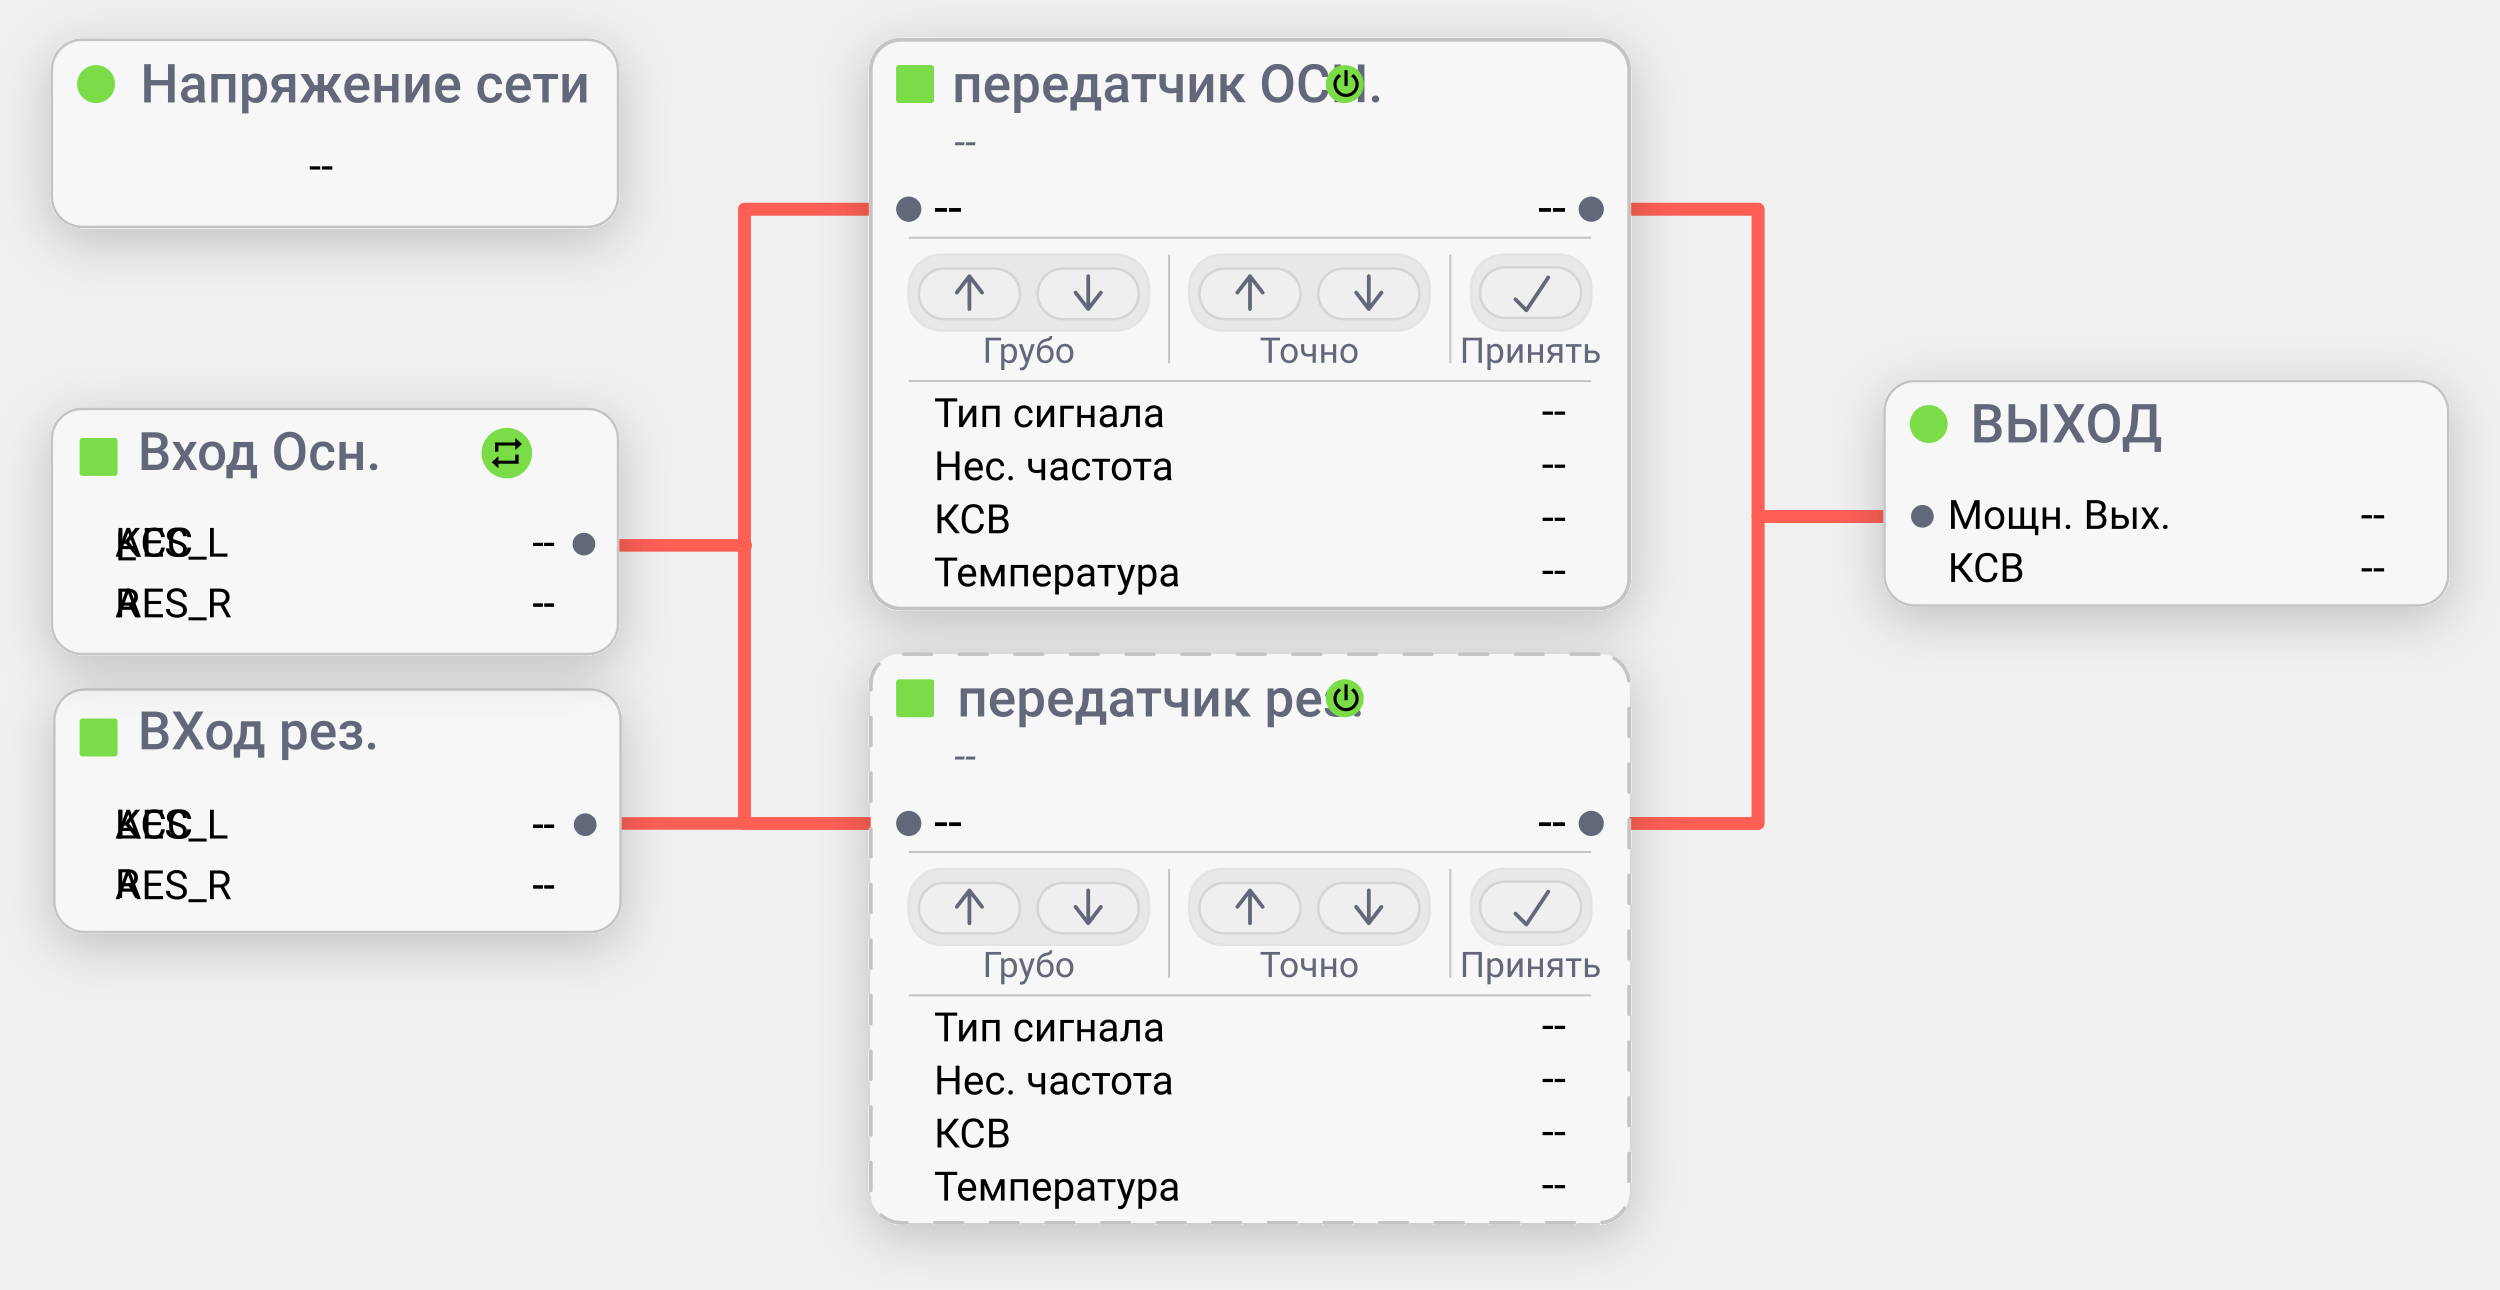
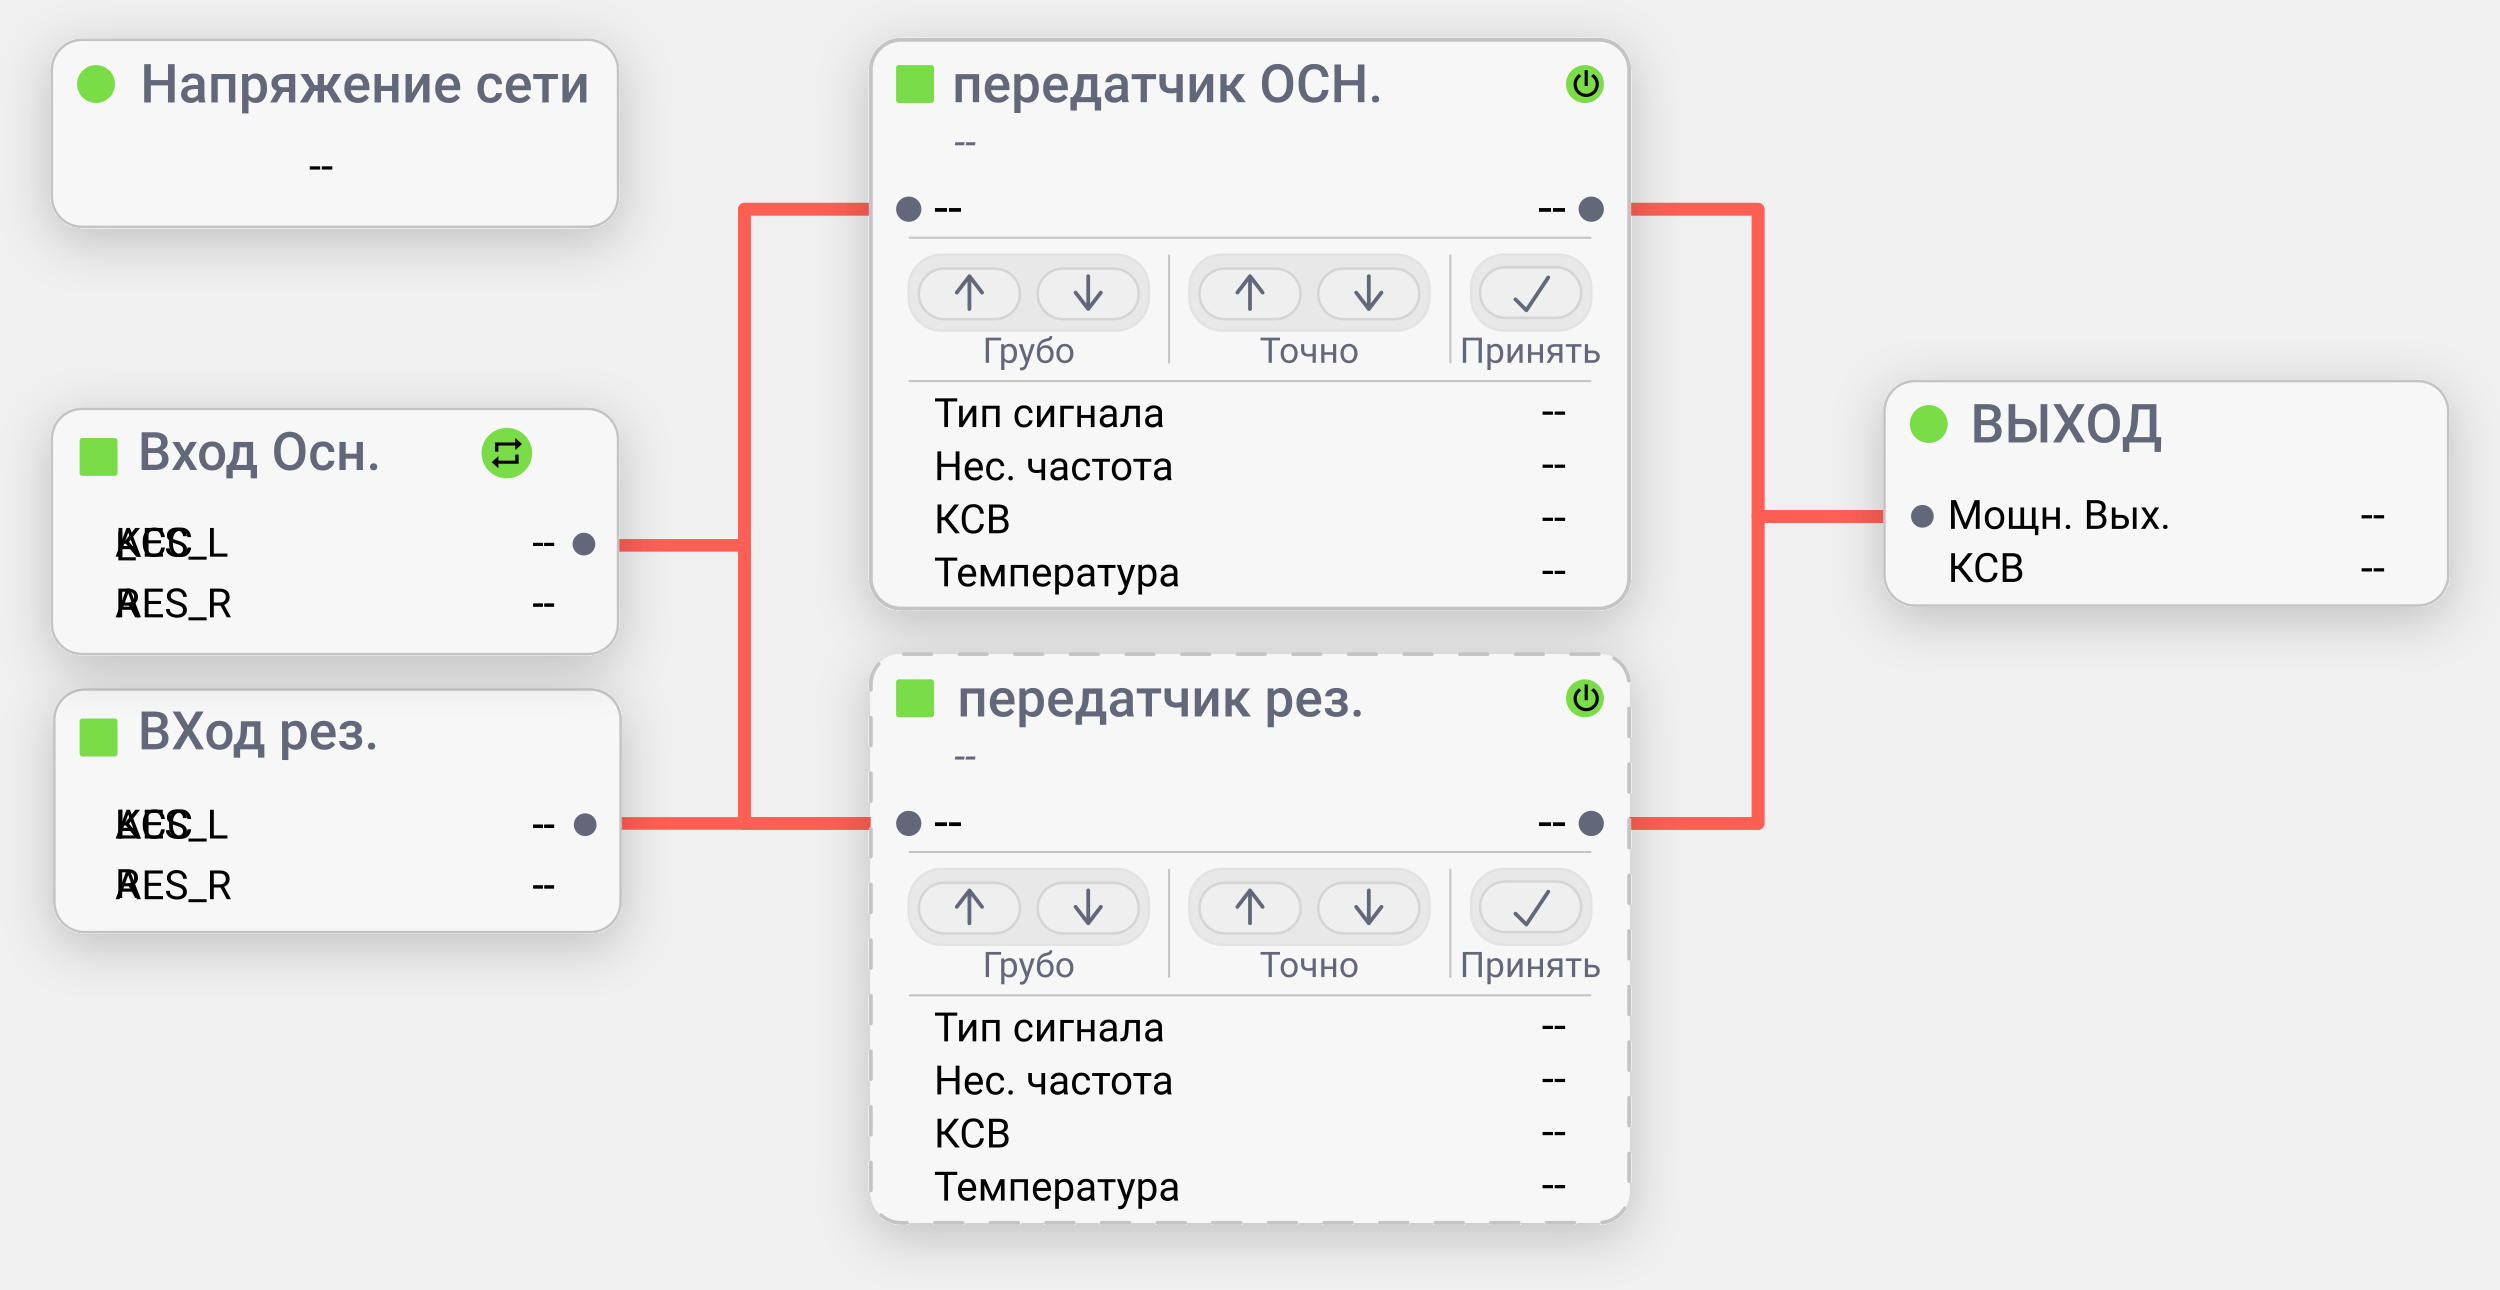
<svg xmlns="http://www.w3.org/2000/svg" width="989" height="510" viewBox="0 0 989 510" fill="none">
  <g id="avr_1+1">
    <g id="layer_2">
      <path id="path4139" d="M359.42 325.75H230.5" stroke="#B5C6CF" stroke-width="2" />
      <path id="path4139_2" d="M629.5 325.75L695.5 325.75V204.25H760.5" stroke="#B5C6CF" stroke-width="2" />
      <path id="path4139_3" d="M629.5 82.75L695.5 82.75L695.5 203.75" stroke="#B5C6CF" stroke-width="2" stroke-dasharray="9.11 9.11" />
      <path id="path4139_4" d="M359.5 82.75L294.5 82.75L294.5 325.75" stroke="#B5C6CF" stroke-width="2" stroke-dasharray="9.11 9.11" />
    </g>
    <g id="layer_3">
      <g id="signal_path_4">
        <path id="path4139_5" d="M294.5 325.75L359.5 325.75" stroke="#FE5F55" stroke-width="5" stroke-linecap="round" stroke-linejoin="round" />
        <path id="path4139_6" d="M760 204.25L695.5 204.25L695.5 325.749L629.5 325.75" stroke="#FE5F55" stroke-width="5" stroke-linecap="round" stroke-linejoin="round" />
      </g>
      <g id="signal_path_3">
        <path id="path4139_7" d="M294.5 215.75L294.5 325.75L359.5 325.75" stroke="#FE5F55" stroke-width="5" stroke-linecap="round" stroke-linejoin="round" />
        <path id="path4139_8" d="M760 204.25L695.5 204.25L695.5 325.75L629.5 325.75" stroke="#FE5F55" stroke-width="5" stroke-linecap="round" stroke-linejoin="round" />
      </g>
      <g id="signal_path_2">
        <path id="path4139_9" d="M294.5 325.75L294.5 82.75L359.5 82.75" stroke="#FE5F55" stroke-width="5" stroke-linecap="round" stroke-linejoin="round" />
        <path id="path4139_10" d="M629.5 82.75L695.5 82.75L695.5 204.25L760.5 204.25" stroke="#FE5F55" stroke-width="5" stroke-linecap="round" stroke-linejoin="round" />
      </g>
      <g id="signal_path_1">
        <path id="path4139_11" d="M359.5 82.75L294.5 82.75L294.5 215.75" stroke="#FE5F55" stroke-width="5" stroke-linecap="round" stroke-linejoin="round" />
        <path id="path4139_12" d="M629.5 82.75L695.5 82.75L695.5 204.25L760.5 204.25" stroke="#FE5F55" stroke-width="5" stroke-linecap="round" stroke-linejoin="round" />
      </g>
    </g>
    <g id="layer_1">
      <g id="output_1">
        <g id="rect8952" filter="url(#filter0_d_0_1)">
          <path d="M956.5 150.75L757.5 150.75C750.873 150.75 745.5 156.123 745.5 162.75V227.55C745.5 234.177 750.873 239.55 757.5 239.55H956.5C963.127 239.55 968.5 234.177 968.5 227.55V162.75C968.5 156.123 963.127 150.75 956.5 150.75Z" fill="#F7F7F7" />
          <path d="M956.5 150.75L757.5 150.75C750.873 150.75 745.5 156.123 745.5 162.75V227.55C745.5 234.177 750.873 239.55 757.5 239.55H956.5C963.127 239.55 968.5 234.177 968.5 227.55V162.75C968.5 156.123 963.127 150.75 956.5 150.75Z" stroke="#C4C4C4" stroke-linecap="round" />
        </g>
        <g id="header">
          <path id="output_1_device_icon" d="M763 175.25C767.142 175.25 770.5 171.892 770.5 167.75C770.5 163.608 767.142 160.25 763 160.25C758.858 160.25 755.5 163.608 755.5 167.75C755.5 171.892 758.858 175.25 763 175.25Z" fill="#7ADC47" />
          <text id="output_1_header_label" fill="#626879" style="white-space: pre" xml:space="preserve" font-family="Roboto" font-size="21.333" font-weight="500" letter-spacing="0em">
            <tspan x="779.5" y="175.042">ВЫХОД</tspan>
          </text>
        </g>
        <g id="g8982">
          <g id="g8970">
            <path id="circle8962" d="M760.5 208.75C762.985 208.75 765 206.735 765 204.25C765 201.765 762.985 199.75 760.5 199.75C758.015 199.75 756 201.765 756 204.25C756 206.735 758.015 208.75 760.5 208.75Z" fill="#626879" />
          </g>
        </g>
        <g id="secondary_info">
          <g id="g9004">
            <text id="output_1_Pout_value" fill="black" style="white-space: pre" xml:space="preserve" font-family="Roboto" font-size="17.333" letter-spacing="0em">
              <tspan x="933.919" y="209.674">--</tspan>
            </text>
            <text id="text9002" fill="black" style="white-space: pre" xml:space="preserve" font-family="Roboto" font-size="16" letter-spacing="0em">
              <tspan x="770.5" y="209.219">Мощн. Вых.</tspan>
            </text>
          </g>
          <g id="g9004_2">
            <text id="output_1_swr_value" fill="black" style="white-space: pre" xml:space="preserve" font-family="Roboto" font-size="17.333" letter-spacing="0em">
              <tspan x="933.919" y="230.674">--</tspan>
            </text>
            <text id="text9002_2" fill="black" style="white-space: pre" xml:space="preserve" font-family="Roboto" font-size="16" letter-spacing="0em">
              <tspan x="770.5" y="230.219">КСВ</tspan>
            </text>
          </g>
        </g>
      </g>
      <g id="exiter_1">
        <g id="rect8952-3" filter="url(#filter1_d_0_1)">
          <path d="M632.5 15.75H356.5C349.873 15.75 344.5 21.123 344.5 27.75V228.75C344.5 235.377 349.873 240.75 356.5 240.75H632.5C639.127 240.75 644.5 235.377 644.5 228.75V27.75C644.5 21.123 639.127 15.75 632.5 15.75Z" fill="#F7F7F7" />
          <path d="M632.5 15.75H356.5C349.873 15.75 344.5 21.123 344.5 27.75V228.75C344.5 235.377 349.873 240.75 356.5 240.75H632.5C639.127 240.75 644.5 235.377 644.5 228.75V27.75C644.5 21.123 639.127 15.75 632.5 15.75Z" stroke="#C4C4C4" stroke-width="1.5" stroke-linecap="round" />
        </g>
        <g id="secondary_info_2">
          <g id="g8994">
            <text id="exiter_1_input_signal_type_value" fill="black" style="white-space: pre" xml:space="preserve" font-family="Roboto" font-size="17.333" letter-spacing="0em">
              <tspan x="609.919" y="168.674">--</tspan>
            </text>
            <text id="text8992" fill="black" style="white-space: pre" xml:space="preserve" font-family="Roboto" font-size="16" letter-spacing="0em">
              <tspan x="369.5" y="168.951">Тип сигнала</tspan>
            </text>
          </g>
          <g id="g8994_2">
            <text id="exiter_1_freq_value" fill="black" style="white-space: pre" xml:space="preserve" font-family="Roboto" font-size="17.333" letter-spacing="0em">
              <tspan x="609.919" y="189.674">--</tspan>
            </text>
            <text id="text8992_2" fill="black" style="white-space: pre" xml:space="preserve" font-family="Roboto" font-size="16" letter-spacing="0em">
              <tspan x="369.5" y="189.951">Нес. частота</tspan>
            </text>
          </g>
          <g id="g8994_3">
            <text id="exiter_1_swr_value" fill="black" style="white-space: pre" xml:space="preserve" font-family="Roboto" font-size="17.333" letter-spacing="0em">
              <tspan x="609.919" y="210.674">--</tspan>
            </text>
            <text id="text8992_3" fill="black" style="white-space: pre" xml:space="preserve" font-family="Roboto" font-size="16" letter-spacing="0em">
              <tspan x="369.5" y="210.95">КСВ</tspan>
            </text>
          </g>
          <g id="g8994_4">
            <text id="exiter_1_temp_value" fill="black" style="white-space: pre" xml:space="preserve" font-family="Roboto" font-size="17.333" letter-spacing="0em">
              <tspan x="609.919" y="231.674">--</tspan>
            </text>
            <text id="text8992_4" fill="black" style="white-space: pre" xml:space="preserve" font-family="Roboto" font-size="16" letter-spacing="0em">
              <tspan x="369.5" y="231.951">Температура</tspan>
            </text>
          </g>
        </g>
        <g id="path8985">
          <path d="M359.5 150.75L629.5 150.75L359.5 150.75Z" fill="#C4C4C4" />
          <path d="M359.5 150.75L629.5 150.75" stroke="#C4C4C4" stroke-width="0.809" />
        </g>
        <g id="exiter_1_control_buttons">
          <g id="Frame 45">
            <rect x="359.5" y="100.75" width="95" height="30" rx="13" fill="#E5E5E5" fill-opacity="0.8" />
            <rect x="359.5" y="100.75" width="95" height="30" rx="13" stroke="#E3E3E3" />
            <text id="text8992_5" fill="#626879" style="white-space: pre" xml:space="preserve" font-family="Roboto" font-size="14" letter-spacing="0em">
              <tspan x="388.734" y="143.535">Грубо</tspan>
            </text>
            <g id="exiter_1_set_ex1_button">
              <rect id="Rectangle 21" x="403.5" y="126.25" width="40" height="20" rx="10" transform="rotate(180 403.5 126.25)" fill="#F3F3F3" fill-opacity="0.7" stroke="#D5D5D5" stroke-linecap="round" stroke-linejoin="round" />
              <path id="Vector 38" d="M383.5 122.25V115.75V109.25M388.5 115.75L383.5 109.25L378.5 115.75" stroke="#626879" stroke-width="1.5" stroke-linecap="round" stroke-linejoin="round" />
            </g>
            <g id="exiter_1_set_ex2_button">
              <rect id="Rectangle 21_2" width="40" height="20" rx="10" transform="matrix(-1 0 0 1 450.5 106.25)" fill="#F3F3F3" fill-opacity="0.7" stroke="#D5D5D5" stroke-linecap="round" stroke-linejoin="round" />
              <path id="Vector 38_2" d="M430.5 109.25V115.75V122.25M435.5 115.75L430.5 122.25L425.5 115.75" stroke="#626879" stroke-width="1.5" stroke-linecap="round" stroke-linejoin="round" />
            </g>
          </g>
          <g id="Frame 43">
            <rect x="470.5" y="100.75" width="95" height="30" rx="13" fill="#E5E5E5" fill-opacity="0.8" />
            <rect x="470.5" y="100.75" width="95" height="30" rx="13" stroke="#E3E3E3" />
            <text id="text8992_6" fill="#626879" style="white-space: pre" xml:space="preserve" font-family="Roboto" font-size="14" letter-spacing="0em">
              <tspan x="498.326" y="143.535">Точно</tspan>
            </text>
            <g id="exiter_1_set_ex3_button">
              <rect id="Rectangle 21_3" x="514.5" y="126.25" width="40" height="20" rx="10" transform="rotate(180 514.5 126.25)" fill="#F3F3F3" fill-opacity="0.7" stroke="#D5D5D5" stroke-linecap="round" stroke-linejoin="round" />
              <path id="Vector 38_3" d="M494.5 122.25V115.75V109.25M499.5 115.75L494.5 109.25L489.5 115.75" stroke="#626879" stroke-width="1.5" stroke-linecap="round" stroke-linejoin="round" />
            </g>
            <g id="exiter_1_set_ex4_button">
              <rect id="Rectangle 21_4" width="40" height="20" rx="10" transform="matrix(-1 0 0 1 561.5 106.25)" fill="#F3F3F3" fill-opacity="0.7" stroke="#D5D5D5" stroke-linecap="round" stroke-linejoin="round" />
              <path id="Vector 38_4" d="M541.5 109.25V115.75V122.25M546.5 115.75L541.5 122.25L536.5 115.75" stroke="#626879" stroke-width="1.5" stroke-linecap="round" stroke-linejoin="round" />
            </g>
          </g>
          <g id="Frame 43_2">
            <rect x="582" y="100.75" width="47.5" height="30" rx="13" fill="#E5E5E5" fill-opacity="0.8" />
            <rect x="582" y="100.75" width="47.5" height="30" rx="13" stroke="#E3E3E3" />
            <text id="text8992_7" fill="#626879" style="white-space: pre" xml:space="preserve" font-family="Roboto" font-size="14" letter-spacing="0em">
              <tspan x="577.479" y="143.535">Принять</tspan>
            </text>
            <g id="exiter_1_set_ex5_button">
              <rect id="Rectangle 21_5" width="40" height="20" rx="10" transform="matrix(-1 0 0 1 625.5 105.75)" fill="#F3F3F3" fill-opacity="0.7" stroke="#D5D5D5" stroke-linecap="round" stroke-linejoin="round" />
              <path id="Vector 38_5" d="M612.5 109.75L603.834 122.75L599.5 118.417" stroke="#626879" stroke-width="1.5" stroke-linecap="round" stroke-linejoin="round" />
            </g>
          </g>
          <g id="path8984">
            <path d="M462.5 143.75V100.75V143.75Z" fill="#C4C4C4" />
            <path d="M462.5 143.75V100.75" stroke="#C4C4C4" stroke-width="0.809" />
          </g>
          <g id="path8984_2">
            <path d="M573.75 143.75V100.75V143.75Z" fill="#C4C4C4" />
            <path d="M573.75 143.75V100.75" stroke="#C4C4C4" stroke-width="0.809" />
          </g>
        </g>
        <g id="header_2">
          <path id="exiter_1_device_icon" d="M368.428 25.75H355.571C354.979 25.75 354.5 26.23 354.5 26.821V39.679C354.5 40.27 354.979 40.75 355.571 40.75H368.428C369.02 40.75 369.5 40.27 369.5 39.679V26.821C369.5 26.23 369.02 25.75 368.428 25.75Z" fill="#7ADC47" />
          <text id="exiter_1_header_label" fill="#626879" style="white-space: pre" xml:space="preserve" font-family="Roboto" font-size="21" font-weight="500" letter-spacing="0em">
            <tspan x="376.648" y="40.428">передатчик ОСН.</tspan>
          </text>
          <text id="exiter_1_station_header_value" fill="#626879" style="white-space: pre" xml:space="preserve" font-family="Roboto" font-size="16" font-style="italic" letter-spacing="0em">
            <tspan x="377.5" y="61.719">--</tspan>
          </text>
          <g id="exiter_1_power_button" clip-path="url(#clip0_0_1)">
-             <path id="power_btn_cover" d="M532 40.75C536.142 40.75 539.5 37.392 539.5 33.25C539.5 29.108 536.142 25.75 532 25.75C527.858 25.75 524.5 29.108 524.5 33.25C524.5 37.392 527.858 40.75 532 40.75Z" fill="#7ADC47" />
-             <path id="Vector" d="M535.35 29.275L534.444 30.181C535.525 30.837 536.25 32.019 536.25 33.375C536.25 34.37 535.855 35.323 535.152 36.027C534.448 36.73 533.495 37.125 532.5 37.125C531.505 37.125 530.552 36.73 529.848 36.027C529.145 35.323 528.75 34.37 528.75 33.375C528.75 32.019 529.475 30.837 530.55 30.175L529.65 29.275C528.35 30.175 527.5 31.675 527.5 33.375C527.5 34.701 528.027 35.973 528.964 36.91C529.902 37.848 531.174 38.375 532.5 38.375C533.826 38.375 535.098 37.848 536.036 36.91C536.973 35.973 537.5 34.701 537.5 33.375C537.5 31.675 536.65 30.175 535.35 29.275ZM533.125 27.75H531.875V34H533.125" fill="black" />
+             <path id="power_btn_cover" d="M627 40.75C631.142 40.75 634.5 37.392 634.5 33.25C634.5 29.108 631.142 25.75 627 25.75C622.858 25.75 619.5 29.108 619.5 33.25C619.5 37.392 622.858 40.75 627 40.75Z" fill="#7ADC47" />
+             <path id="Vector" d="M630.35 29.275L629.444 30.181C630.525 30.837 631.25 32.019 631.25 33.375C631.25 34.37 630.855 35.323 630.152 36.027C629.448 36.73 628.495 37.125 627.5 37.125C626.505 37.125 625.552 36.73 624.848 36.027C624.145 35.323 623.75 34.37 623.75 33.375C623.75 32.019 624.475 30.837 625.55 30.175L624.65 29.275C623.35 30.175 622.5 31.675 622.5 33.375C622.5 34.701 623.027 35.973 623.964 36.91C624.902 37.848 626.174 38.375 627.5 38.375C628.826 38.375 630.098 37.848 631.036 36.91C631.973 35.973 632.5 34.701 632.5 33.375C632.5 31.675 631.65 30.175 630.35 29.275ZM628.125 27.75H626.875V34H628.125" fill="black" />
          </g>
        </g>
        <g id="path8984_3">
          <path d="M359.5 94.051H629.5H359.5Z" fill="#C4C4C4" />
          <path d="M359.5 94.051H629.5" stroke="#C4C4C4" stroke-width="0.809" />
        </g>
        <g id="primary_info_output">
          <g id="g10081-4">
            <path id="circle9062-2" d="M629.5 87.75C632.261 87.75 634.5 85.511 634.5 82.75C634.5 79.989 632.261 77.75 629.5 77.75C626.739 77.75 624.5 79.989 624.5 82.75C624.5 85.511 626.739 87.75 629.5 87.75Z" fill="#626879" />
            <text id="exiter_1_output_pwr_value" fill="black" style="white-space: pre" xml:space="preserve" font-family="Roboto" font-size="20" letter-spacing="0em">
              <tspan x="608.445" y="89.086">--</tspan>
            </text>
          </g>
        </g>
        <g id="primary_info_input">
          <path id="circle8962_2" d="M359.5 87.75C362.261 87.75 364.5 85.511 364.5 82.75C364.5 79.989 362.261 77.75 359.5 77.75C356.739 77.75 354.5 79.989 354.5 82.75C354.5 85.511 356.739 87.75 359.5 87.75Z" fill="#626879" />
          <text id="exiter_1_input_signal_value" fill="black" style="white-space: pre" xml:space="preserve" font-family="Roboto" font-size="20" letter-spacing="0em">
            <tspan x="369.5" y="89.086">--</tspan>
          </text>
        </g>
      </g>
      <g id="exiter_0">
        <g id="rect8952-3_2" filter="url(#filter2_d_0_1)">
          <path d="M632.5 258.75H356.5C349.873 258.75 344.5 264.123 344.5 270.75V471.75C344.5 478.377 349.873 483.75 356.5 483.75H632.5C639.127 483.75 644.5 478.377 644.5 471.75V270.75C644.5 264.123 639.127 258.75 632.5 258.75Z" fill="#F7F7F7" />
          <path d="M632.5 258.75H356.5C349.873 258.75 344.5 264.123 344.5 270.75V471.75C344.5 478.377 349.873 483.75 356.5 483.75H632.5C639.127 483.75 644.5 478.377 644.5 471.75V270.75C644.5 264.123 639.127 258.75 632.5 258.75Z" stroke="#C4C4C4" stroke-width="1.5" stroke-linecap="round" stroke-dasharray="11 11" />
        </g>
        <g id="secondary_info_3">
          <g id="g8994_5">
            <text id="exiter_0_input_signal_type_value" fill="black" style="white-space: pre" xml:space="preserve" font-family="Roboto" font-size="17.333" letter-spacing="0em">
              <tspan x="609.919" y="411.674">--</tspan>
            </text>
            <text id="text8992_8" fill="black" style="white-space: pre" xml:space="preserve" font-family="Roboto" font-size="16" letter-spacing="0em">
              <tspan x="369.5" y="411.951">Тип сигнала</tspan>
            </text>
          </g>
          <g id="g8994_6">
            <text id="exiter_0_freq_value" fill="black" style="white-space: pre" xml:space="preserve" font-family="Roboto" font-size="17.333" letter-spacing="0em">
              <tspan x="609.919" y="432.674">--</tspan>
            </text>
            <text id="text8992_9" fill="black" style="white-space: pre" xml:space="preserve" font-family="Roboto" font-size="16" letter-spacing="0em">
              <tspan x="369.5" y="432.951">Нес. частота</tspan>
            </text>
          </g>
          <g id="g8994_7">
            <text id="exiter_0_swr_value" fill="black" style="white-space: pre" xml:space="preserve" font-family="Roboto" font-size="17.333" letter-spacing="0em">
              <tspan x="609.919" y="453.674">--</tspan>
            </text>
            <text id="text8992_10" fill="black" style="white-space: pre" xml:space="preserve" font-family="Roboto" font-size="16" letter-spacing="0em">
              <tspan x="369.5" y="453.95">КСВ</tspan>
            </text>
          </g>
          <g id="g8994_8">
            <text id="exiter_0_temp_value" fill="black" style="white-space: pre" xml:space="preserve" font-family="Roboto" font-size="17.333" letter-spacing="0em">
              <tspan x="609.919" y="474.674">--</tspan>
            </text>
            <text id="text8992_11" fill="black" style="white-space: pre" xml:space="preserve" font-family="Roboto" font-size="16" letter-spacing="0em">
              <tspan x="369.5" y="474.951">Температура
</tspan>
            </text>
          </g>
        </g>
        <g id="path8985_2">
          <path d="M359.5 393.75L629.5 393.75L359.5 393.75Z" fill="#C4C4C4" />
          <path d="M359.5 393.75L629.5 393.75" stroke="#C4C4C4" stroke-width="0.809" />
        </g>
        <g id="exiter_0_control_buttons">
          <g id="Frame 45_2">
            <rect x="359.5" y="343.75" width="95" height="30" rx="13" fill="#E5E5E5" fill-opacity="0.8" />
            <rect x="359.5" y="343.75" width="95" height="30" rx="13" stroke="#E3E3E3" />
            <text id="text8992_12" fill="#626879" style="white-space: pre" xml:space="preserve" font-family="Roboto" font-size="14" letter-spacing="0em">
              <tspan x="388.734" y="386.535">Грубо</tspan>
            </text>
            <g id="exiter_0_set_ex1_button">
              <rect id="Rectangle 21_6" x="403.5" y="369.25" width="40" height="20" rx="10" transform="rotate(180 403.5 369.25)" fill="#F3F3F3" fill-opacity="0.7" stroke="#D5D5D5" stroke-linecap="round" stroke-linejoin="round" />
              <path id="Vector 38_6" d="M383.5 365.25V358.75V352.25M388.5 358.75L383.5 352.25L378.5 358.75" stroke="#626879" stroke-width="1.5" stroke-linecap="round" stroke-linejoin="round" />
            </g>
            <g id="exiter_0_set_ex2_button">
              <rect id="Rectangle 21_7" width="40" height="20" rx="10" transform="matrix(-1 0 0 1 450.5 349.25)" fill="#F3F3F3" fill-opacity="0.7" stroke="#D5D5D5" stroke-linecap="round" stroke-linejoin="round" />
              <path id="Vector 38_7" d="M430.5 352.25V358.75V365.25M435.5 358.75L430.5 365.25L425.5 358.75" stroke="#626879" stroke-width="1.5" stroke-linecap="round" stroke-linejoin="round" />
            </g>
          </g>
          <g id="Frame 43_3">
            <rect x="470.5" y="343.75" width="95" height="30" rx="13" fill="#E5E5E5" fill-opacity="0.8" />
            <rect x="470.5" y="343.75" width="95" height="30" rx="13" stroke="#E3E3E3" />
            <text id="text8992_13" fill="#626879" style="white-space: pre" xml:space="preserve" font-family="Roboto" font-size="14" letter-spacing="0em">
              <tspan x="498.326" y="386.535">Точно</tspan>
            </text>
            <g id="exiter_0_set_ex3_button">
              <rect id="Rectangle 21_8" x="514.5" y="369.25" width="40" height="20" rx="10" transform="rotate(180 514.5 369.25)" fill="#F3F3F3" fill-opacity="0.7" stroke="#D5D5D5" stroke-linecap="round" stroke-linejoin="round" />
              <path id="Vector 38_8" d="M494.5 365.25V358.75V352.25M499.5 358.75L494.5 352.25L489.5 358.75" stroke="#626879" stroke-width="1.5" stroke-linecap="round" stroke-linejoin="round" />
            </g>
            <g id="exiter_0_set_ex4_button">
              <rect id="Rectangle 21_9" width="40" height="20" rx="10" transform="matrix(-1 0 0 1 561.5 349.25)" fill="#F3F3F3" fill-opacity="0.7" stroke="#D5D5D5" stroke-linecap="round" stroke-linejoin="round" />
              <path id="Vector 38_9" d="M541.5 352.25V358.75V365.25M546.5 358.75L541.5 365.25L536.5 358.75" stroke="#626879" stroke-width="1.5" stroke-linecap="round" stroke-linejoin="round" />
            </g>
          </g>
          <g id="Frame 43_4">
            <rect x="582" y="343.75" width="47.5" height="30" rx="13" fill="#E5E5E5" fill-opacity="0.8" />
            <rect x="582" y="343.75" width="47.5" height="30" rx="13" stroke="#E3E3E3" />
            <text id="text8992_14" fill="#626879" style="white-space: pre" xml:space="preserve" font-family="Roboto" font-size="14" letter-spacing="0em">
              <tspan x="577.479" y="386.535">Принять</tspan>
            </text>
            <g id="exiter_0_set_ex5_button">
              <rect id="Rectangle 21_10" width="40" height="20" rx="10" transform="matrix(-1 0 0 1 625.5 348.75)" fill="#F3F3F3" fill-opacity="0.7" stroke="#D5D5D5" stroke-linecap="round" stroke-linejoin="round" />
              <path id="Vector 38_10" d="M612.5 352.75L603.834 365.75L599.5 361.417" stroke="#626879" stroke-width="1.5" stroke-linecap="round" stroke-linejoin="round" />
            </g>
          </g>
          <g id="path8984_4">
            <path d="M462.5 386.75V343.75V386.75Z" fill="#C4C4C4" />
            <path d="M462.5 386.75V343.75" stroke="#C4C4C4" stroke-width="0.809" />
          </g>
          <g id="path8984_5">
            <path d="M573.75 386.75V343.75V386.75Z" fill="#C4C4C4" />
            <path d="M573.75 386.75V343.75" stroke="#C4C4C4" stroke-width="0.809" />
          </g>
        </g>
        <g id="header_3">
          <path id="exiter_0_device_icon" d="M368.428 268.75H355.571C354.979 268.75 354.5 269.23 354.5 269.821V282.679C354.5 283.27 354.979 283.75 355.571 283.75H368.428C369.02 283.75 369.5 283.27 369.5 282.679V269.821C369.5 269.23 369.02 268.75 368.428 268.75Z" fill="#7ADC47" />
          <text id="exiter_0_header_label" fill="#626879" style="white-space: pre" xml:space="preserve" font-family="Roboto" font-size="21" font-weight="500" letter-spacing="0em">
            <tspan x="378.668" y="283.428">передатчик рез.</tspan>
          </text>
          <text id="exiter_0_station_header_value" fill="#626879" style="white-space: pre" xml:space="preserve" font-family="Roboto" font-size="16" font-style="italic" letter-spacing="0em">
            <tspan x="377.5" y="304.719">--</tspan>
          </text>
        </g>
        <g id="path8984_6">
          <path d="M359.5 337.051H629.5H359.5Z" fill="#C4C4C4" />
          <path d="M359.5 337.051H629.5" stroke="#C4C4C4" stroke-width="0.809" />
        </g>
        <g id="primary_info_output_2">
          <g id="g10081-4_2">
            <path id="circle9062-2_2" d="M629.5 330.75C632.261 330.75 634.5 328.511 634.5 325.75C634.5 322.989 632.261 320.75 629.5 320.75C626.739 320.75 624.5 322.989 624.5 325.75C624.5 328.511 626.739 330.75 629.5 330.75Z" fill="#626879" />
            <text id="exiter_0_output_pwr_value" fill="black" style="white-space: pre" xml:space="preserve" font-family="Roboto" font-size="20" letter-spacing="0em">
              <tspan x="608.445" y="332.086">--</tspan>
            </text>
          </g>
        </g>
        <g id="primary_info_input_2">
          <path id="circle8962_3" d="M359.5 330.75C362.261 330.75 364.5 328.511 364.5 325.75C364.5 322.989 362.261 320.75 359.5 320.75C356.739 320.75 354.5 322.989 354.5 325.75C354.5 328.511 356.739 330.75 359.5 330.75Z" fill="#626879" />
          <text id="exiter_0_input_signal_value" fill="black" style="white-space: pre" xml:space="preserve" font-family="Roboto" font-size="20" letter-spacing="0em">
            <tspan x="369.5" y="332.086">--</tspan>
          </text>
        </g>
        <g id="exiter_0_power_button" clip-path="url(#clip1_0_1)">
-           <path id="power_btn_cover_2" d="M532 283.75C536.142 283.75 539.5 280.392 539.5 276.25C539.5 272.108 536.142 268.75 532 268.75C527.858 268.75 524.5 272.108 524.5 276.25C524.5 280.392 527.858 283.75 532 283.75Z" fill="#7ADC47" />
-           <path id="Vector_2" d="M535.35 272.275L534.444 273.181C535.525 273.838 536.25 275.019 536.25 276.375C536.25 277.37 535.855 278.323 535.152 279.027C534.448 279.73 533.495 280.125 532.5 280.125C531.505 280.125 530.552 279.73 529.848 279.027C529.145 278.323 528.75 277.37 528.75 276.375C528.75 275.019 529.475 273.838 530.55 273.175L529.65 272.275C528.35 273.175 527.5 274.675 527.5 276.375C527.5 277.701 528.027 278.973 528.964 279.911C529.902 280.848 531.174 281.375 532.5 281.375C533.826 281.375 535.098 280.848 536.036 279.911C536.973 278.973 537.5 277.701 537.5 276.375C537.5 274.675 536.65 273.175 535.35 272.275ZM533.125 270.75H531.875V277H533.125" fill="black" />
+           <path id="power_btn_cover_2" d="M627 283.75C631.142 283.75 634.5 280.392 634.5 276.25C634.5 272.108 631.142 268.75 627 268.75C622.858 268.75 619.5 272.108 619.5 276.25C619.5 280.392 622.858 283.75 627 283.75Z" fill="#7ADC47" />
+           <path id="Vector_2" d="M630.35 272.275L629.444 273.181C630.525 273.838 631.25 275.019 631.25 276.375C631.25 277.37 630.855 278.323 630.152 279.027C629.448 279.73 628.495 280.125 627.5 280.125C626.505 280.125 625.552 279.73 624.848 279.027C624.145 278.323 623.75 277.37 623.75 276.375C623.75 275.019 624.475 273.838 625.55 273.175L624.65 272.275C623.35 273.175 622.5 274.675 622.5 276.375C622.5 277.701 623.027 278.973 623.964 279.911C624.902 280.848 626.174 281.375 627.5 281.375C628.826 281.375 630.098 280.848 631.036 279.911C631.973 278.973 632.5 277.701 632.5 276.375C632.5 274.675 631.65 273.175 630.35 272.275ZM628.125 270.75H626.875V277H628.125" fill="black" />
        </g>
      </g>
      <g id="voltage">
        <g id="rect8952_2" filter="url(#filter3_d_0_1)">
          <path d="M232.5 15.75L32.5 15.75C25.873 15.75 20.5 21.123 20.5 27.75V77.75C20.5 84.377 25.873 89.75 32.5 89.75H232.5C239.127 89.75 244.5 84.377 244.5 77.75V27.75C244.5 21.123 239.127 15.75 232.5 15.75Z" fill="#F7F7F7" />
          <path d="M232.5 15.75L32.5 15.75C25.873 15.75 20.5 21.123 20.5 27.75V77.75C20.5 84.377 25.873 89.75 32.5 89.75H232.5C239.127 89.75 244.5 84.377 244.5 77.75V27.75C244.5 21.123 239.127 15.75 232.5 15.75Z" stroke="#C4C4C4" stroke-linecap="round" />
        </g>
        <text id="voltage_volt_value" fill="black" style="white-space: pre" xml:space="preserve" font-family="Roboto" font-size="17.333" letter-spacing="0em">
          <tspan x="122.21" y="71.674">--</tspan>
        </text>
        <g id="header_4">
          <path id="voltage_device_icon" d="M38 40.75C42.142 40.75 45.5 37.392 45.5 33.25C45.5 29.108 42.142 25.75 38 25.75C33.858 25.75 30.5 29.108 30.5 33.25C30.5 37.392 33.858 40.75 38 40.75Z" fill="#7ADC47" />
          <text id="voltage_header_label" fill="#626879" style="white-space: pre" xml:space="preserve" font-family="Roboto" font-size="21.333" font-weight="500" letter-spacing="0em">
            <tspan x="55.5" y="40.542">Напряжение сети</tspan>
          </text>
        </g>
      </g>
      <g id="input_1">
        <path id="path4139_13" d="M294 215.75L231.5 215.75" stroke="#B5C6CF" stroke-width="2" stroke-dasharray="9.11 9.11" />
        <path id="input_1_reserve_path_display" d="M231.5 325.75H294.5" stroke="#FE5F55" stroke-width="5" stroke-linecap="round" stroke-linejoin="round" />
-         <path id="input_1_primary_path_display" d="M231.5 215.75H295" stroke="#FE5F55" stroke-width="5" stroke-linecap="round" stroke-linejoin="round" />
+         <path id="input_1_primary_path_display" d="M230.5 215.75H294" stroke="#FE5F55" stroke-width="5" stroke-linecap="round" stroke-linejoin="round" />
        <g id="input_1_reserve">
          <g id="rect8952-3_3" filter="url(#filter4_d_0_1)">
            <path d="M233.5 272.75H33.5C26.873 272.75 21.5 278.123 21.5 284.75V356.75C21.5 363.377 26.873 368.75 33.5 368.75H233.5C240.127 368.75 245.5 363.377 245.5 356.75V284.75C245.5 278.123 240.127 272.75 233.5 272.75Z" fill="#F7F7F7" />
            <path d="M233.5 272.75H33.5C26.873 272.75 21.5 278.123 21.5 284.75V356.75C21.5 363.377 26.873 368.75 33.5 368.75H233.5C240.127 368.75 245.5 363.377 245.5 356.75V284.75C245.5 278.123 240.127 272.75 233.5 272.75Z" stroke="#C4C4C4" stroke-linecap="round" />
          </g>
          <g id="res_secondary_info">
            <g id="input_1_res_l_group">
              <text id="input_1_res_l_value" fill="black" style="white-space: pre" xml:space="preserve" font-family="Roboto" font-size="16" letter-spacing="0em">
                <tspan x="210.656" y="331.719">--</tspan>
              </text>
              <text id="text8992_15" fill="black" style="white-space: pre" xml:space="preserve" font-family="Roboto" font-size="16" letter-spacing="0em">
                <tspan x="45.5" y="331.719">L</tspan>
              </text>
            </g>
            <g id="input_1_res_r_group">
              <text id="input_1_res_r_value" fill="black" style="white-space: pre" xml:space="preserve" font-family="Roboto" font-size="16" letter-spacing="0em">
                <tspan x="210.656" y="355.719">--</tspan>
              </text>
              <text id="text9002_3" fill="black" style="white-space: pre" xml:space="preserve" font-family="Roboto" font-size="16" letter-spacing="0em">
                <tspan x="45.5" y="355.228">R</tspan>
              </text>
            </g>
            <g id="input_1_res_mpx_group">
              <text id="input_1_res_mpx_value" fill="black" style="white-space: pre" xml:space="preserve" font-family="Roboto" font-size="16" letter-spacing="0em">
                <tspan x="210.656" y="331.719">--</tspan>
              </text>
              <text id="text9002_4" fill="black" style="white-space: pre" xml:space="preserve" font-family="Roboto" font-size="16" letter-spacing="0em">
                <tspan x="45.5" y="331.719">КСС</tspan>
              </text>
            </g>
            <g id="input_1_res_aes_r_group">
              <text id="input_1_res_aes_r_value" fill="black" style="white-space: pre" xml:space="preserve" font-family="Roboto" font-size="16" letter-spacing="0em">
                <tspan x="210.656" y="355.719">--</tspan>
              </text>
              <text id="AES_R" fill="black" style="white-space: pre" xml:space="preserve" font-family="Roboto" font-size="16" letter-spacing="0em">
                <tspan x="45.5" y="355.719">AES_R</tspan>
              </text>
            </g>
            <g id="input_1_res_aes_l_group">
              <text id="input_1_res_aes_l_value" fill="black" style="white-space: pre" xml:space="preserve" font-family="Roboto" font-size="16" letter-spacing="0em">
                <tspan x="210.656" y="331.719">--</tspan>
              </text>
              <text id="AES_L" fill="black" style="white-space: pre" xml:space="preserve" font-family="Roboto" font-size="16" letter-spacing="0em">
                <tspan x="45.5" y="331.719">AES_L</tspan>
              </text>
            </g>
          </g>
          <g id="header_5">
            <path id="input_1_device_icon" d="M45.429 284.25H32.571C31.98 284.25 31.5 284.73 31.5 285.321V298.179C31.5 298.77 31.98 299.25 32.571 299.25H45.429C46.02 299.25 46.5 298.77 46.5 298.179V285.321C46.5 284.73 46.02 284.25 45.429 284.25Z" fill="#7ADC47" />
            <text id="input_1_header_label" fill="#626879" style="white-space: pre" xml:space="preserve" font-family="Roboto" font-size="21" font-weight="500" letter-spacing="0em">
              <tspan x="54.5" y="296.428">ВХод рез.</tspan>
            </text>
          </g>
          <g id="g9929-10">
            <g id="g10081-4_3">
              <path id="circle9062-2_3" d="M231.5 330.75C233.985 330.75 236 328.735 236 326.25C236 323.765 233.985 321.75 231.5 321.75C229.015 321.75 227 323.765 227 326.25C227 328.735 229.015 330.75 231.5 330.75Z" fill="#626879" />
            </g>
          </g>
        </g>
        <g id="input_1_primary">
          <g id="rect8952-3_4" filter="url(#filter5_d_0_1)">
            <path d="M232.5 161.75H32.5C25.873 161.75 20.5 167.123 20.5 173.75V246.75C20.5 253.377 25.873 258.75 32.5 258.75H232.5C239.127 258.75 244.5 253.377 244.5 246.75V173.75C244.5 167.123 239.127 161.75 232.5 161.75Z" fill="#F7F7F7" />
            <path d="M232.5 161.75H32.5C25.873 161.75 20.5 167.123 20.5 173.75V246.75C20.5 253.377 25.873 258.75 32.5 258.75H232.5C239.127 258.75 244.5 253.377 244.5 246.75V173.75C244.5 167.123 239.127 161.75 232.5 161.75Z" stroke="#C4C4C4" stroke-linecap="round" />
          </g>
          <g id="primary_secondary_info">
            <g id="input_1_l_group">
              <text id="input_1_l_value" fill="black" style="white-space: pre" xml:space="preserve" font-family="Roboto" font-size="16" letter-spacing="0em">
                <tspan x="210.656" y="220.219">--</tspan>
              </text>
              <text id="text8992_16" fill="black" style="white-space: pre" xml:space="preserve" font-family="Roboto" font-size="16" letter-spacing="0em">
                <tspan x="45.5" y="221.69">L</tspan>
              </text>
            </g>
            <g id="input_1_r_group">
              <text id="input_1_r_value" fill="black" style="white-space: pre" xml:space="preserve" font-family="Roboto" font-size="16" letter-spacing="0em">
                <tspan x="210.656" y="244.219">--</tspan>
              </text>
              <text id="text9002_5" fill="black" style="white-space: pre" xml:space="preserve" font-family="Roboto" font-size="16" letter-spacing="0em">
                <tspan x="45.5" y="244.219">R</tspan>
              </text>
            </g>
            <g id="input_1_mpx_group">
              <text id="input_1_mpx_value" fill="black" style="white-space: pre" xml:space="preserve" font-family="Roboto" font-size="16" letter-spacing="0em">
                <tspan x="210.656" y="220.219">--</tspan>
              </text>
              <text id="text9002_6" fill="black" style="white-space: pre" xml:space="preserve" font-family="Roboto" font-size="16" letter-spacing="0em">
                <tspan x="45.5" y="220.219">КСС</tspan>
              </text>
            </g>
            <g id="input_1_aes_r_group">
              <text id="input_1_aes_r_value" fill="black" style="white-space: pre" xml:space="preserve" font-family="Roboto" font-size="16" letter-spacing="0em">
                <tspan x="210.656" y="244.219">--</tspan>
              </text>
              <text id="AES_R_2" fill="black" style="white-space: pre" xml:space="preserve" font-family="Roboto" font-size="16" letter-spacing="0em">
                <tspan x="45.5" y="244.219">AES_R</tspan>
              </text>
            </g>
            <g id="input_1_aes_l_group">
              <text id="input_1_aes_l_value" fill="black" style="white-space: pre" xml:space="preserve" font-family="Roboto" font-size="16" letter-spacing="0em">
                <tspan x="210.656" y="220.219">--</tspan>
              </text>
              <text id="AES_L_2" fill="black" style="white-space: pre" xml:space="preserve" font-family="Roboto" font-size="16" letter-spacing="0em">
                <tspan x="45.5" y="220.219">AES_L</tspan>
              </text>
            </g>
          </g>
          <g id="header_6">
            <g id="input_1_mode_switch">
              <path id="input_mode_switch_background" d="M200.5 189.25C206.023 189.25 210.5 184.773 210.5 179.25C210.5 173.727 206.023 169.25 200.5 169.25C194.977 169.25 190.5 173.727 190.5 179.25C190.5 184.773 194.977 189.25 200.5 189.25Z" fill="#7ADC47" />
              <path id="Vector_3" d="M203.833 182.25H197.167V180.45L194.5 182.85L197.167 185.25V183.45H205.167V179.85H203.833M197.167 176.25H203.833V178.05L206.5 175.65L203.833 173.25V175.05H195.833V178.65H197.167V176.25Z" fill="black" />
            </g>
            <path id="input_1_device_icon_2" d="M45.429 173.25H32.571C31.98 173.25 31.5 173.73 31.5 174.321V187.179C31.5 187.77 31.98 188.25 32.571 188.25H45.429C46.02 188.25 46.5 187.77 46.5 187.179V174.321C46.5 173.73 46.02 173.25 45.429 173.25Z" fill="#7ADC47" />
            <text id="input_1_header_label_2" fill="#626879" style="white-space: pre" xml:space="preserve" font-family="Roboto" font-size="21" font-weight="500" letter-spacing="0em">
              <tspan x="54.5" y="185.928">Вход Осн.</tspan>
            </text>
          </g>
          <g id="g9929-10_2">
            <g id="g10081-4_4">
              <path id="circle9062-2_4" d="M231 219.75C233.485 219.75 235.5 217.735 235.5 215.25C235.5 212.765 233.485 210.75 231 210.75C228.515 210.75 226.5 212.765 226.5 215.25C226.5 217.735 228.515 219.75 231 219.75Z" fill="#626879" />
            </g>
          </g>
        </g>
      </g>
    </g>
  </g>
  <defs>
    <filter id="filter0_d_0_1" x="725" y="135.25" width="264" height="129.8" filterUnits="userSpaceOnUse" color-interpolation-filters="sRGB">
      <feFlood flood-opacity="0" result="BackgroundImageFix" />
      <feColorMatrix in="SourceAlpha" type="matrix" values="0 0 0 0 0 0 0 0 0 0 0 0 0 0 0 0 0 0 127 0" result="hardAlpha" />
      <feOffset dy="5" />
      <feGaussianBlur stdDeviation="10" />
      <feComposite in2="hardAlpha" operator="out" />
      <feColorMatrix type="matrix" values="0 0 0 0 0 0 0 0 0 0 0 0 0 0 0 0 0 0 0.2 0" />
      <feBlend mode="normal" in2="BackgroundImageFix" result="effect1_dropShadow_0_1" />
      <feBlend mode="normal" in="SourceGraphic" in2="effect1_dropShadow_0_1" result="shape" />
    </filter>
    <filter id="filter1_d_0_1" x="323.75" y="0" width="341.5" height="266.5" filterUnits="userSpaceOnUse" color-interpolation-filters="sRGB">
      <feFlood flood-opacity="0" result="BackgroundImageFix" />
      <feColorMatrix in="SourceAlpha" type="matrix" values="0 0 0 0 0 0 0 0 0 0 0 0 0 0 0 0 0 0 127 0" result="hardAlpha" />
      <feOffset dy="5" />
      <feGaussianBlur stdDeviation="10" />
      <feComposite in2="hardAlpha" operator="out" />
      <feColorMatrix type="matrix" values="0 0 0 0 0 0 0 0 0 0 0 0 0 0 0 0 0 0 0.2 0" />
      <feBlend mode="normal" in2="BackgroundImageFix" result="effect1_dropShadow_0_1" />
      <feBlend mode="normal" in="SourceGraphic" in2="effect1_dropShadow_0_1" result="shape" />
    </filter>
    <filter id="filter2_d_0_1" x="323.75" y="243" width="341.5" height="266.5" filterUnits="userSpaceOnUse" color-interpolation-filters="sRGB">
      <feFlood flood-opacity="0" result="BackgroundImageFix" />
      <feColorMatrix in="SourceAlpha" type="matrix" values="0 0 0 0 0 0 0 0 0 0 0 0 0 0 0 0 0 0 127 0" result="hardAlpha" />
      <feOffset dy="5" />
      <feGaussianBlur stdDeviation="10" />
      <feComposite in2="hardAlpha" operator="out" />
      <feColorMatrix type="matrix" values="0 0 0 0 0 0 0 0 0 0 0 0 0 0 0 0 0 0 0.2 0" />
      <feBlend mode="normal" in2="BackgroundImageFix" result="effect1_dropShadow_0_1" />
      <feBlend mode="normal" in="SourceGraphic" in2="effect1_dropShadow_0_1" result="shape" />
    </filter>
    <filter id="filter3_d_0_1" x="0" y="0.25" width="265" height="115" filterUnits="userSpaceOnUse" color-interpolation-filters="sRGB">
      <feFlood flood-opacity="0" result="BackgroundImageFix" />
      <feColorMatrix in="SourceAlpha" type="matrix" values="0 0 0 0 0 0 0 0 0 0 0 0 0 0 0 0 0 0 127 0" result="hardAlpha" />
      <feOffset dy="5" />
      <feGaussianBlur stdDeviation="10" />
      <feComposite in2="hardAlpha" operator="out" />
      <feColorMatrix type="matrix" values="0 0 0 0 0 0 0 0 0 0 0 0 0 0 0 0 0 0 0.2 0" />
      <feBlend mode="normal" in2="BackgroundImageFix" result="effect1_dropShadow_0_1" />
      <feBlend mode="normal" in="SourceGraphic" in2="effect1_dropShadow_0_1" result="shape" />
    </filter>
    <filter id="filter4_d_0_1" x="1" y="257.25" width="265" height="137" filterUnits="userSpaceOnUse" color-interpolation-filters="sRGB">
      <feFlood flood-opacity="0" result="BackgroundImageFix" />
      <feColorMatrix in="SourceAlpha" type="matrix" values="0 0 0 0 0 0 0 0 0 0 0 0 0 0 0 0 0 0 127 0" result="hardAlpha" />
      <feOffset dy="5" />
      <feGaussianBlur stdDeviation="10" />
      <feComposite in2="hardAlpha" operator="out" />
      <feColorMatrix type="matrix" values="0 0 0 0 0 0 0 0 0 0 0 0 0 0 0 0 0 0 0.2 0" />
      <feBlend mode="normal" in2="BackgroundImageFix" result="effect1_dropShadow_0_1" />
      <feBlend mode="normal" in="SourceGraphic" in2="effect1_dropShadow_0_1" result="shape" />
    </filter>
    <filter id="filter5_d_0_1" x="0" y="146.25" width="265" height="138" filterUnits="userSpaceOnUse" color-interpolation-filters="sRGB">
      <feFlood flood-opacity="0" result="BackgroundImageFix" />
      <feColorMatrix in="SourceAlpha" type="matrix" values="0 0 0 0 0 0 0 0 0 0 0 0 0 0 0 0 0 0 127 0" result="hardAlpha" />
      <feOffset dy="5" />
      <feGaussianBlur stdDeviation="10" />
      <feComposite in2="hardAlpha" operator="out" />
      <feColorMatrix type="matrix" values="0 0 0 0 0 0 0 0 0 0 0 0 0 0 0 0 0 0 0.2 0" />
      <feBlend mode="normal" in2="BackgroundImageFix" result="effect1_dropShadow_0_1" />
      <feBlend mode="normal" in="SourceGraphic" in2="effect1_dropShadow_0_1" result="shape" />
    </filter>
    <clipPath id="clip0_0_1">
-       <rect width="15" height="15" fill="white" transform="translate(524.5 25.75)" />
+       <rect width="15" height="15" fill="white" transform="translate(619.5 25.75)" />
    </clipPath>
    <clipPath id="clip1_0_1">
-       <rect width="15" height="15" fill="white" transform="translate(524.5 268.75)" />
+       <rect width="15" height="15" fill="white" transform="translate(619.5 268.75)" />
    </clipPath>
  </defs>
</svg>
